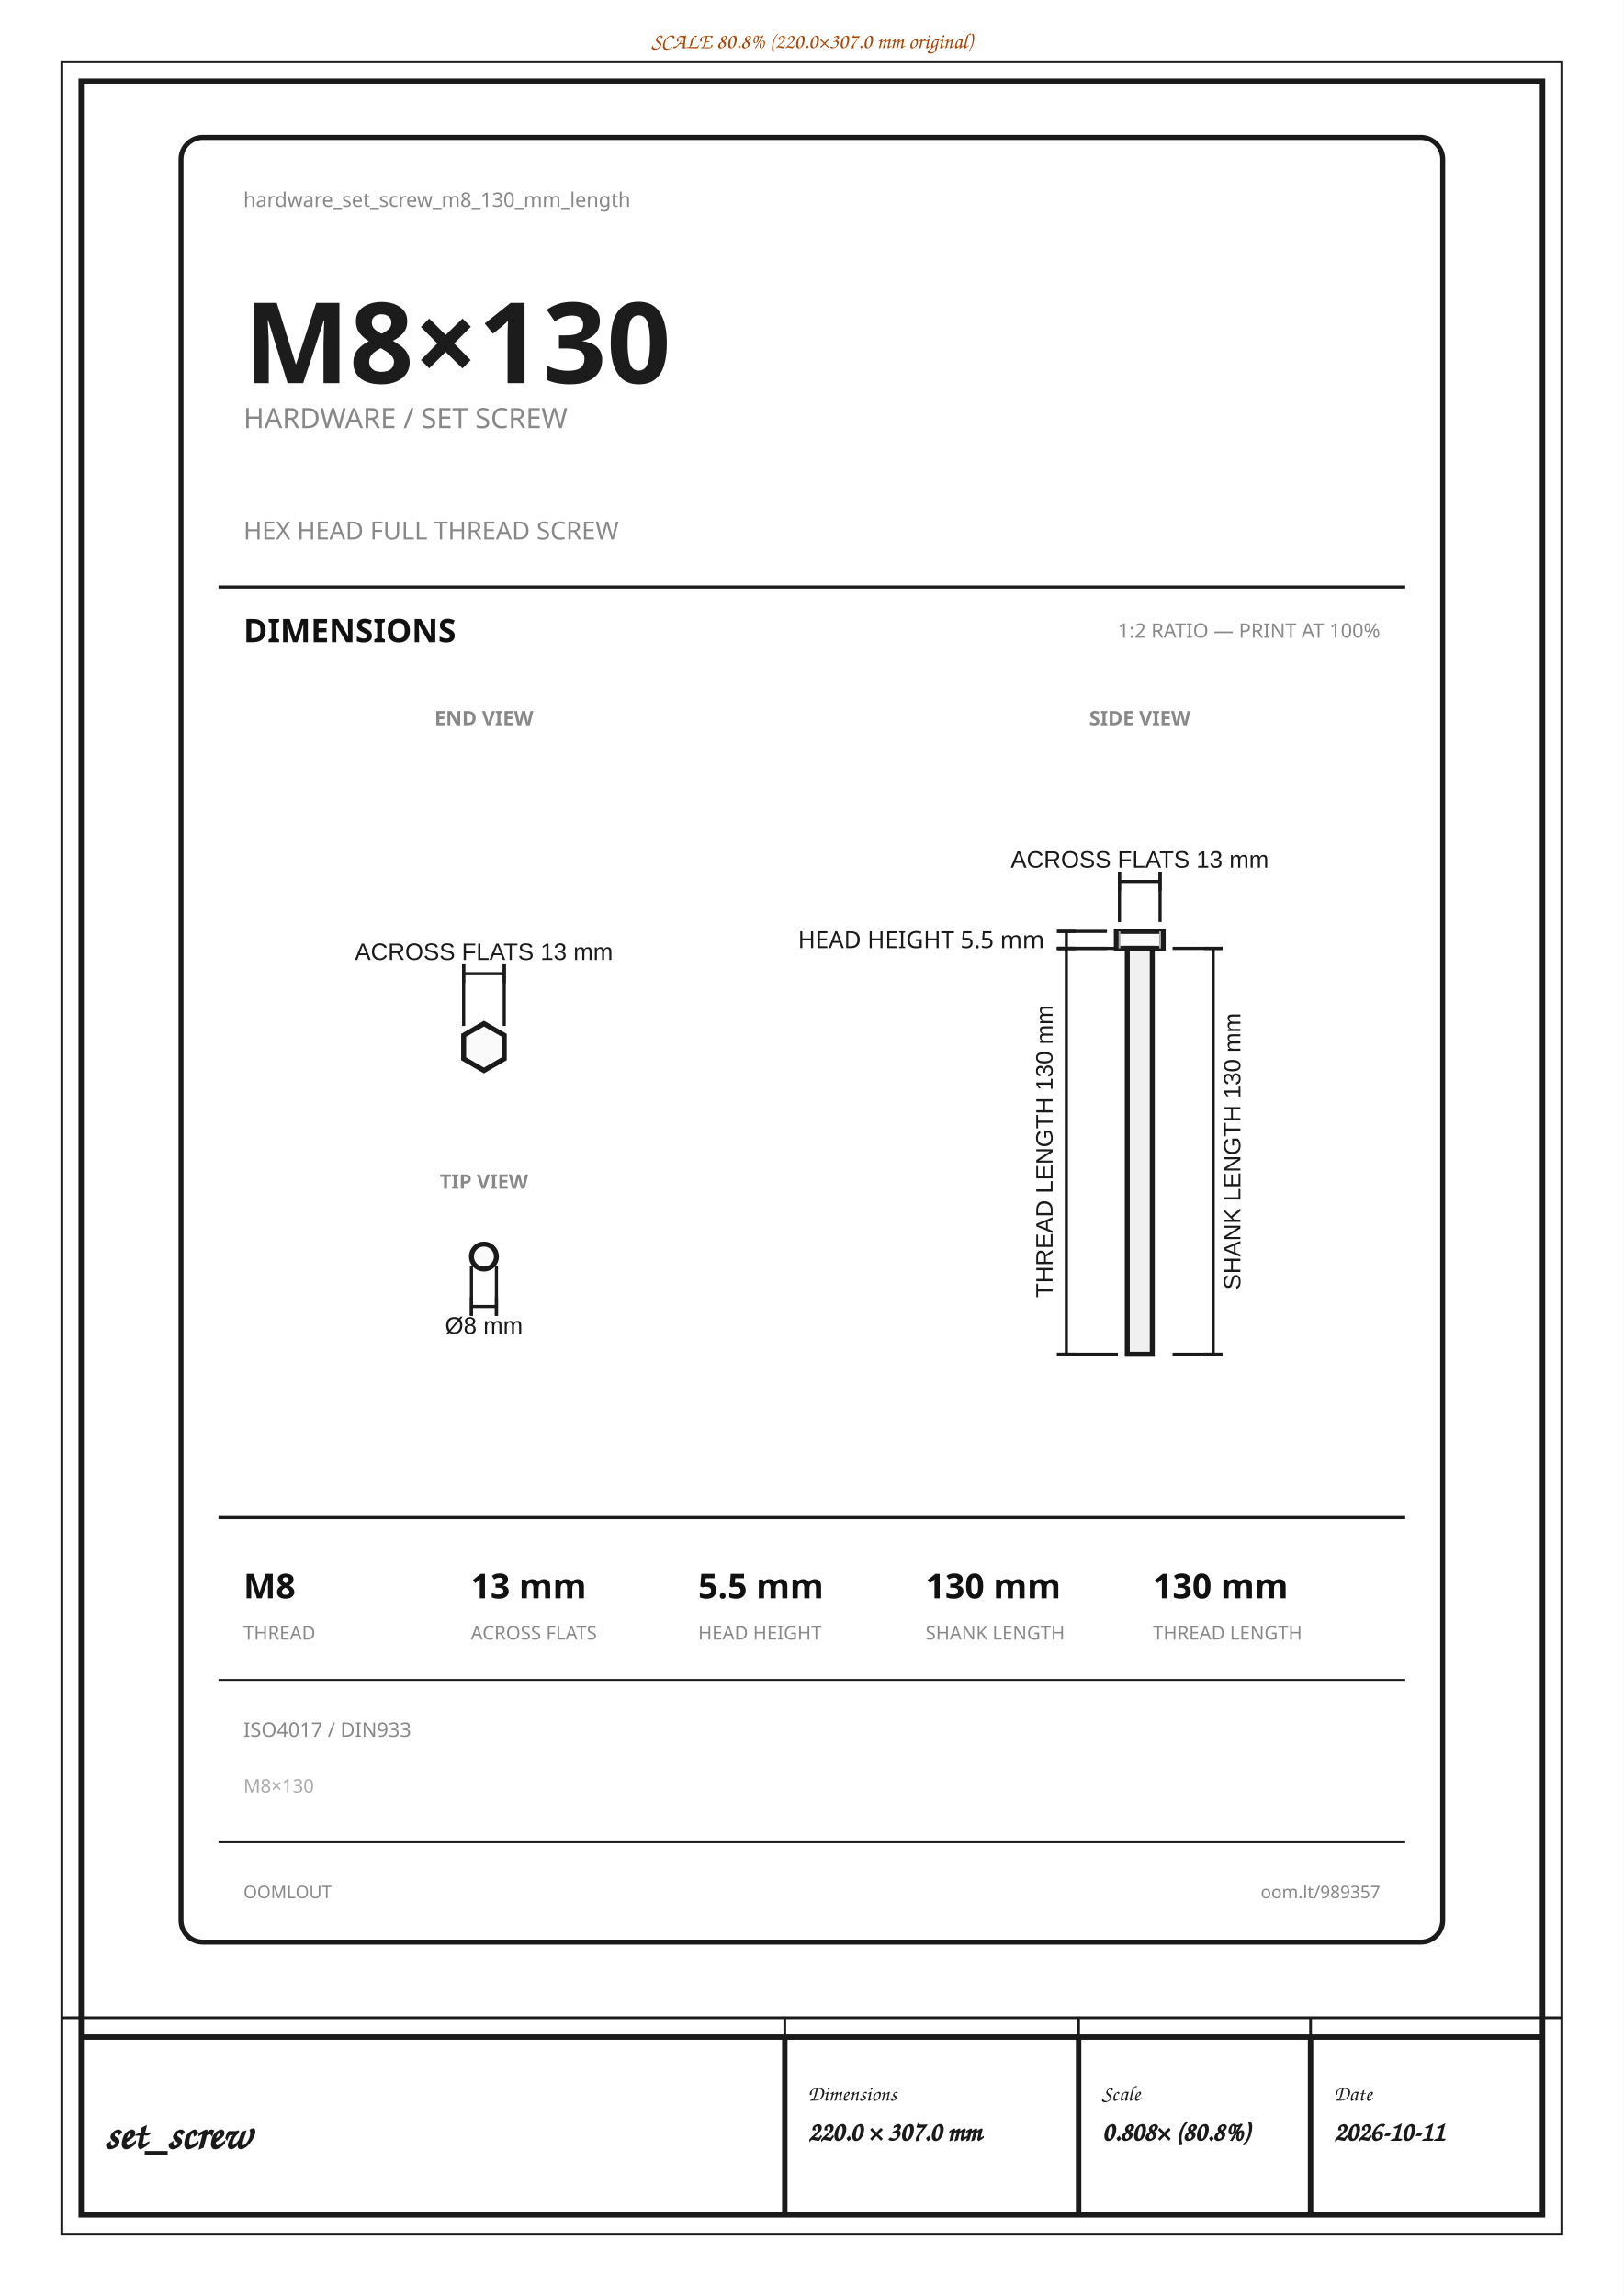
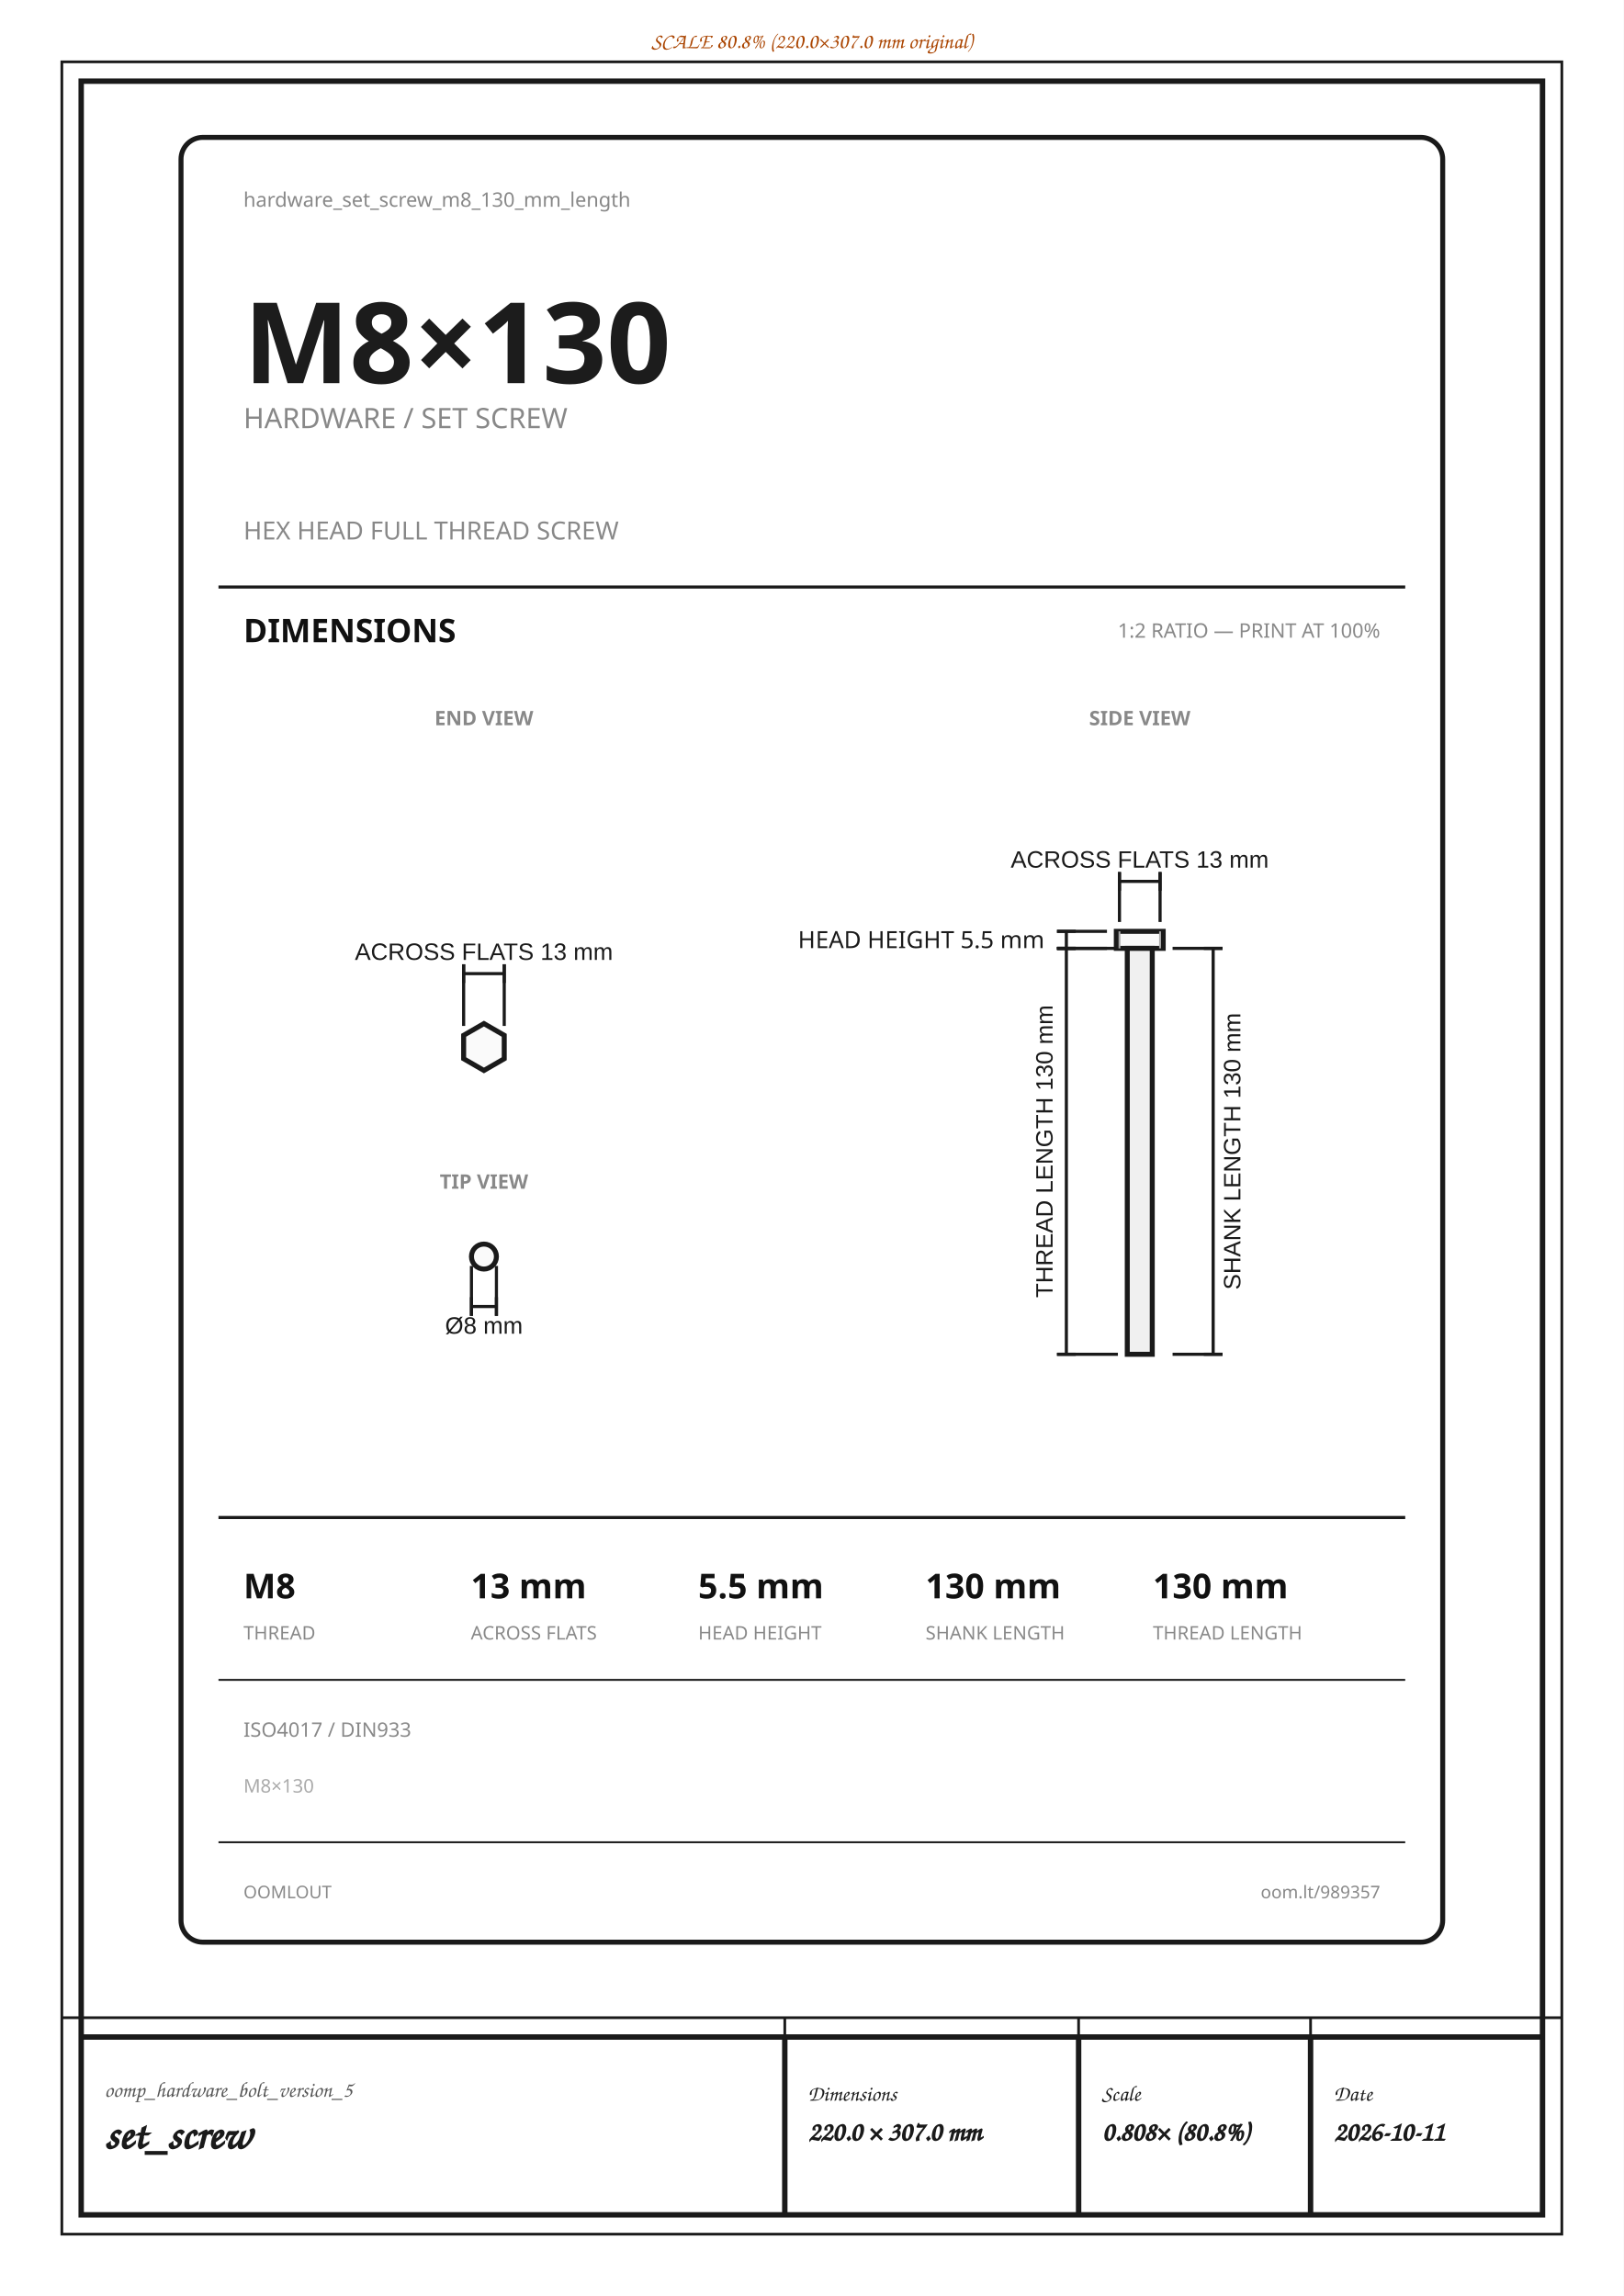
<svg xmlns="http://www.w3.org/2000/svg" width="210mm" height="297mm" viewBox="0 0 210 297">
  <rect x="0" y="0" width="210" height="297" fill="white" stroke="none" />
  <rect x="8" y="8" width="194" height="281" fill="none" stroke="#1A1A1A" stroke-width="0.35" />
  <rect x="10.5" y="10.5" width="189" height="276" fill="none" stroke="#1A1A1A" stroke-width="0.7" />
  <line x1="8" y1="261" x2="202" y2="261" stroke="#1A1A1A" stroke-width="0.35" />
  <line x1="10.5" y1="263.5" x2="199.5" y2="263.5" stroke="#1A1A1A" stroke-width="0.7" />
  <line x1="101.5" y1="261" x2="101.5" y2="286.5" stroke="#1A1A1A" stroke-width="0.35" />
  <line x1="101.5" y1="263.5" x2="101.5" y2="286.5" stroke="#1A1A1A" stroke-width="0.7" />
  <line x1="139.5" y1="261" x2="139.5" y2="286.5" stroke="#1A1A1A" stroke-width="0.35" />
  <line x1="139.5" y1="263.5" x2="139.5" y2="286.5" stroke="#1A1A1A" stroke-width="0.7" />
  <line x1="169.5" y1="261" x2="169.5" y2="286.5" stroke="#1A1A1A" stroke-width="0.35" />
  <line x1="169.5" y1="263.5" x2="169.5" y2="286.5" stroke="#1A1A1A" stroke-width="0.7" />
+   <text x="13.5" y="270.5" font-family="Swis721 Blk BT, comic sans ms" font-size="2.8" font-weight="normal" text-anchor="start" dominant-baseline="middle" fill="#555555" textLength="85" lengthAdjust="spacingAndGlyphs">oomp_hardware_bolt_version_5</text>
  <text x="13.5" y="276.5" font-family="Swis721 Blk BT, comic sans ms" font-size="5.5" font-weight="bold" text-anchor="start" dominant-baseline="middle" fill="#1A1A1A" textLength="85" lengthAdjust="spacingAndGlyphs">set_screw</text>
  <text x="104.5" y="271" font-family="Swis721 Blk BT, comic sans ms" font-size="2.8" font-weight="normal" text-anchor="start" dominant-baseline="middle" fill="#1A1A1A">Dimensions</text>
  <text x="104.5" y="276" font-family="Swis721 Blk BT, comic sans ms" font-size="3.5" font-weight="bold" text-anchor="start" dominant-baseline="middle" fill="#1A1A1A">220.0 × 307.0 mm</text>
  <text x="142.5" y="271" font-family="Swis721 Blk BT, comic sans ms" font-size="2.8" font-weight="normal" text-anchor="start" dominant-baseline="middle" fill="#1A1A1A">Scale</text>
  <text x="142.5" y="276" font-family="Swis721 Blk BT, comic sans ms" font-size="3.5" font-weight="bold" text-anchor="start" dominant-baseline="middle" fill="#1A1A1A">0.808× (80.8%)</text>
  <text x="172.5" y="271" font-family="Swis721 Blk BT, comic sans ms" font-size="2.8" font-weight="normal" text-anchor="start" dominant-baseline="middle" fill="#1A1A1A">Date</text>
  <text x="172.5" y="276" font-family="Swis721 Blk BT, comic sans ms" font-size="3.5" font-weight="bold" text-anchor="start" dominant-baseline="middle" fill="#1A1A1A">2026-10-11</text>
  <text x="105" y="5.5" font-family="Swis721 Blk BT, comic sans ms" font-size="2.8" font-weight="normal" text-anchor="middle" dominant-baseline="middle" fill="#AA4400">SCALE 80.8%  (220.0×307.0 mm original)</text>
  <g transform="translate(16.1401,10.5) scale(0.807818)">
    <rect x="5" y="5" width="210" height="297" fill="#ffffff" stroke="none" />
    <rect x="9" y="9" width="202" height="289" rx="3.5" ry="3.5" fill="none" stroke="#1A1A1A" stroke-width="0.8" />
    <text x="19" y="19" font-family="sans-serif" font-size="3.2" text-anchor="start" dominant-baseline="middle" fill="#888888">hardware_set_screw_m8_130_mm_length</text>
    <text x="19" y="42" font-family="sans-serif" font-size="18" font-weight="bold" text-anchor="start" dominant-baseline="middle" fill="#1C1C1C">M8×130</text>
    <text x="19" y="54" font-family="sans-serif" font-size="4.5" text-anchor="start" dominant-baseline="middle" fill="#888888">HARDWARE / SET SCREW</text>
    <text x="19" y="72" font-family="sans-serif" font-size="4" text-anchor="start" dominant-baseline="middle" fill="#888888">HEX HEAD FULL THREAD SCREW</text>
    <line x1="15" y1="81" x2="205" y2="81" fill="#333333" stroke="#1A1A1A" stroke-width="0.5" />
    <text x="19" y="88" font-family="sans-serif" font-size="5.2" font-weight="bold" text-anchor="start" dominant-baseline="middle" fill="#111111">DIMENSIONS</text>
    <text x="201" y="88" font-family="sans-serif" font-size="3.2" text-anchor="end" dominant-baseline="middle" fill="#888888">1:2 RATIO  —  PRINT AT 100%</text>
    <text x="57.5" y="102" font-family="sans-serif" font-size="3.2" font-weight="bold" text-anchor="middle" dominant-baseline="middle" fill="#888888">END VIEW</text>
    <text x="162.5" y="102" font-family="sans-serif" font-size="3.2" font-weight="bold" text-anchor="middle" dominant-baseline="middle" fill="#888888">SIDE VIEW</text>
    <polygon points="57.5,150.909 54.25,152.785 54.25,156.538 57.5,158.415 60.75,156.538 60.75,152.785" fill="#FAFAFA" stroke="#1A1A1A" stroke-width="0.8" />
    <line x1="54.25" y1="151.285" x2="54.25" y2="141.409" fill="#1A1A1A" stroke="#1A1A1A" stroke-width="0.5" />
    <line x1="60.75" y1="151.285" x2="60.75" y2="141.409" fill="#1A1A1A" stroke="#1A1A1A" stroke-width="0.5" />
    <line x1="54.25" y1="142.909" x2="60.75" y2="142.909" fill="#1A1A1A" stroke="#1A1A1A" stroke-width="0.5" />
    <line x1="54.25" y1="144.409" x2="54.25" y2="141.409" fill="#1A1A1A" stroke="#1A1A1A" stroke-width="0.5" />
    <line x1="60.75" y1="144.409" x2="60.75" y2="141.409" fill="#1A1A1A" stroke="#1A1A1A" stroke-width="0.5" />
    <text x="57.5" y="139.629" font-family="Arial, Helvetica, sans-serif" font-size="3.8" text-anchor="middle" dominant-baseline="middle" fill="#1A1A1A">ACROSS FLATS  13 mm</text>
    <text x="57.5" y="176.215" font-family="sans-serif" font-size="3.2" font-weight="bold" text-anchor="middle" dominant-baseline="middle" fill="#888888">TIP VIEW</text>
    <circle cx="57.5" cy="188.215" r="2" fill="#FAFAFA" stroke="#1A1A1A" stroke-width="0.8" />
    <line x1="55.5" y1="189.715" x2="55.5" y2="197.715" fill="#1A1A1A" stroke="#1A1A1A" stroke-width="0.5" />
    <line x1="59.5" y1="189.715" x2="59.5" y2="197.715" fill="#1A1A1A" stroke="#1A1A1A" stroke-width="0.5" />
    <line x1="55.5" y1="196.215" x2="59.5" y2="196.215" fill="#1A1A1A" stroke="#1A1A1A" stroke-width="0.5" />
    <line x1="55.5" y1="197.715" x2="55.5" y2="194.715" fill="#1A1A1A" stroke="#1A1A1A" stroke-width="0.5" />
    <line x1="59.5" y1="197.715" x2="59.5" y2="194.715" fill="#1A1A1A" stroke="#1A1A1A" stroke-width="0.5" />
    <text x="57.5" y="199.495" font-family="Arial, Helvetica, sans-serif" font-size="3.8" text-anchor="middle" dominant-baseline="middle" fill="#1A1A1A">Ø8 mm</text>
    <rect x="158.747" y="136.137" width="7.506" height="2.725" fill="#FAFAFA" stroke="#1A1A1A" stroke-width="0.8" />
    <line x1="159.25" y1="138.863" x2="159.25" y2="136.137" fill="#333333" stroke="#AAAAAA" stroke-width="0.3" />
    <line x1="165.75" y1="138.863" x2="165.75" y2="136.137" fill="#333333" stroke="#AAAAAA" stroke-width="0.3" />
    <rect x="160.5" y="138.863" width="4" height="65" fill="#F0F0F0" stroke="#1A1A1A" stroke-width="0.8" />
    <line x1="159.25" y1="134.637" x2="159.25" y2="126.638" fill="#1A1A1A" stroke="#1A1A1A" stroke-width="0.5" />
    <line x1="165.75" y1="134.637" x2="165.75" y2="126.638" fill="#1A1A1A" stroke="#1A1A1A" stroke-width="0.5" />
    <line x1="159.25" y1="128.137" x2="165.75" y2="128.137" fill="#1A1A1A" stroke="#1A1A1A" stroke-width="0.5" />
    <line x1="159.25" y1="129.637" x2="159.25" y2="126.638" fill="#1A1A1A" stroke="#1A1A1A" stroke-width="0.5" />
    <line x1="165.75" y1="129.637" x2="165.75" y2="126.638" fill="#1A1A1A" stroke="#1A1A1A" stroke-width="0.5" />
    <text x="162.5" y="124.858" font-family="Arial, Helvetica, sans-serif" font-size="3.8" text-anchor="middle" dominant-baseline="middle" fill="#1A1A1A">ACROSS FLATS  13 mm</text>
    <line x1="157.247" y1="138.863" x2="149.247" y2="138.863" fill="#333333" stroke="#1A1A1A" stroke-width="0.5" />
    <line x1="149.247" y1="138.863" x2="152.247" y2="138.863" fill="#333333" stroke="#1A1A1A" stroke-width="0.5" />
    <line x1="157.247" y1="136.137" x2="149.247" y2="136.137" fill="#333333" stroke="#1A1A1A" stroke-width="0.5" />
    <line x1="149.247" y1="136.137" x2="152.247" y2="136.137" fill="#333333" stroke="#1A1A1A" stroke-width="0.5" />
    <line x1="150.747" y1="138.863" x2="150.747" y2="136.137" fill="#333333" stroke="#1A1A1A" stroke-width="0.5" />
    <text x="147.247" y="137.5" font-family="sans-serif" font-size="3.8" text-anchor="end" dominant-baseline="middle" fill="#1A1A1A">HEAD HEIGHT  5.5 mm</text>
    <line x1="167.753" y1="203.863" x2="175.753" y2="203.863" fill="#1A1A1A" stroke="#1A1A1A" stroke-width="0.5" />
    <line x1="167.753" y1="138.863" x2="175.753" y2="138.863" fill="#1A1A1A" stroke="#1A1A1A" stroke-width="0.5" />
    <line x1="174.253" y1="203.863" x2="174.253" y2="138.863" fill="#1A1A1A" stroke="#1A1A1A" stroke-width="0.5" />
    <line x1="172.753" y1="203.863" x2="175.753" y2="203.863" fill="#1A1A1A" stroke="#1A1A1A" stroke-width="0.5" />
    <line x1="172.753" y1="138.863" x2="175.753" y2="138.863" fill="#1A1A1A" stroke="#1A1A1A" stroke-width="0.5" />
    <text x="177.533" y="171.363" font-family="Arial, Helvetica, sans-serif" font-size="3.8" text-anchor="middle" dominant-baseline="middle" fill="#1A1A1A" transform="rotate(-90.000,177.5328,171.3625)">SHANK LENGTH  130 mm</text>
    <line x1="159" y1="203.863" x2="149.247" y2="203.863" fill="#1A1A1A" stroke="#1A1A1A" stroke-width="0.5" />
    <line x1="159" y1="138.863" x2="149.247" y2="138.863" fill="#1A1A1A" stroke="#1A1A1A" stroke-width="0.5" />
    <line x1="150.747" y1="203.863" x2="150.747" y2="138.863" fill="#1A1A1A" stroke="#1A1A1A" stroke-width="0.5" />
    <line x1="149.247" y1="203.863" x2="152.247" y2="203.863" fill="#1A1A1A" stroke="#1A1A1A" stroke-width="0.5" />
    <line x1="149.247" y1="138.863" x2="152.247" y2="138.863" fill="#1A1A1A" stroke="#1A1A1A" stroke-width="0.5" />
    <text x="147.467" y="171.363" font-family="Arial, Helvetica, sans-serif" font-size="3.8" text-anchor="middle" dominant-baseline="middle" fill="#1A1A1A" transform="rotate(-90.000,147.4672,171.3625)">THREAD LENGTH  130 mm</text>
    <line x1="15" y1="230" x2="205" y2="230" fill="#333333" stroke="#1A1A1A" stroke-width="0.5" />
    <text x="19" y="241" font-family="sans-serif" font-size="5.5" font-weight="bold" text-anchor="start" dominant-baseline="middle" fill="#111111">M8</text>
    <text x="19" y="248.5" font-family="sans-serif" font-size="3" text-anchor="start" dominant-baseline="middle" fill="#888888">THREAD</text>
    <text x="55.4" y="241" font-family="sans-serif" font-size="5.5" font-weight="bold" text-anchor="start" dominant-baseline="middle" fill="#111111">13 mm</text>
    <text x="55.4" y="248.5" font-family="sans-serif" font-size="3" text-anchor="start" dominant-baseline="middle" fill="#888888">ACROSS FLATS</text>
    <text x="91.8" y="241" font-family="sans-serif" font-size="5.5" font-weight="bold" text-anchor="start" dominant-baseline="middle" fill="#111111">5.5 mm</text>
    <text x="91.8" y="248.5" font-family="sans-serif" font-size="3" text-anchor="start" dominant-baseline="middle" fill="#888888">HEAD HEIGHT</text>
    <text x="128.2" y="241" font-family="sans-serif" font-size="5.5" font-weight="bold" text-anchor="start" dominant-baseline="middle" fill="#111111">130 mm</text>
    <text x="128.2" y="248.5" font-family="sans-serif" font-size="3" text-anchor="start" dominant-baseline="middle" fill="#888888">SHANK LENGTH</text>
    <text x="164.6" y="241" font-family="sans-serif" font-size="5.5" font-weight="bold" text-anchor="start" dominant-baseline="middle" fill="#111111">130 mm</text>
    <text x="164.6" y="248.5" font-family="sans-serif" font-size="3" text-anchor="start" dominant-baseline="middle" fill="#888888">THREAD LENGTH</text>
    <line x1="15" y1="256" x2="205" y2="256" fill="#333333" stroke="#1A1A1A" stroke-width="0.3" />
    <text x="19" y="264" font-family="sans-serif" font-size="3.2" text-anchor="start" dominant-baseline="middle" fill="#888888">ISO4017 / DIN933</text>
    <text x="19" y="273" font-family="sans-serif" font-size="3" text-anchor="start" dominant-baseline="middle" fill="#aaaaaa">M8×130</text>
    <line x1="15" y1="282" x2="205" y2="282" fill="#333333" stroke="#1A1A1A" stroke-width="0.3" />
    <text x="19" y="290" font-family="sans-serif" font-size="2.8" text-anchor="start" dominant-baseline="middle" fill="#888888">OOMLOUT</text>
    <text x="201" y="290" font-family="sans-serif" font-size="2.8" text-anchor="end" dominant-baseline="middle" fill="#888888">oom.lt/989357</text>
  </g>
</svg>
